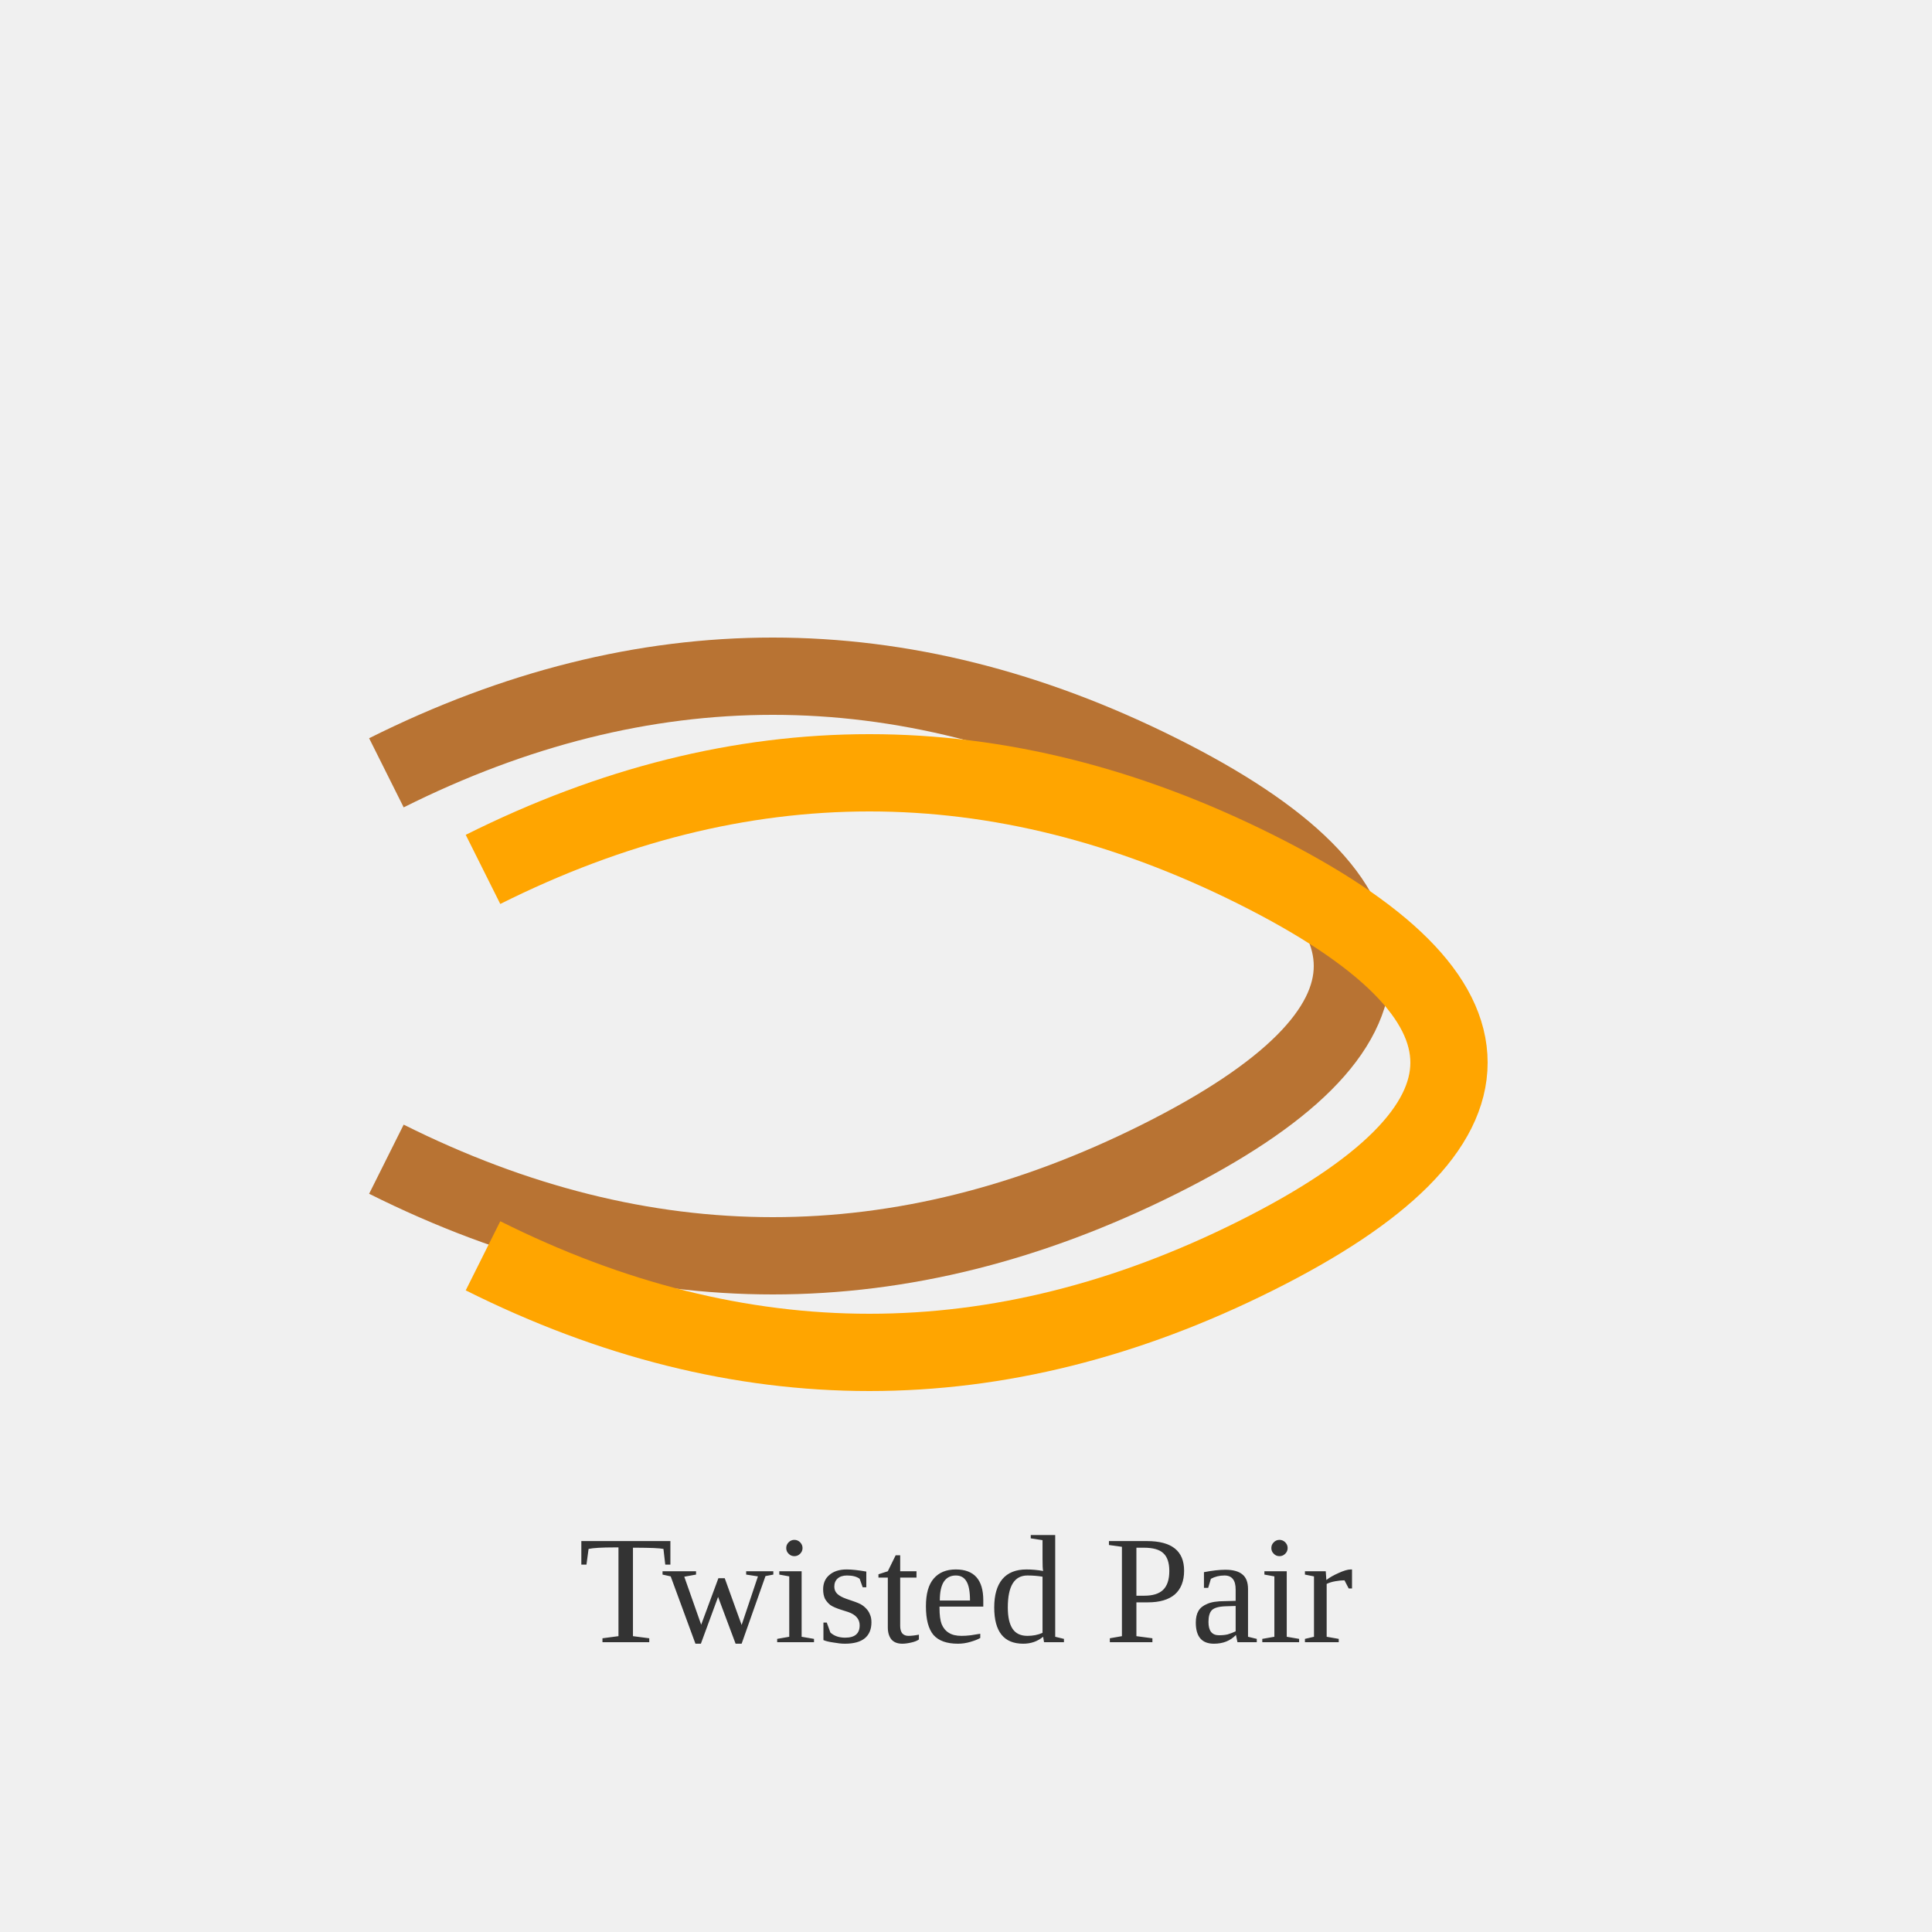
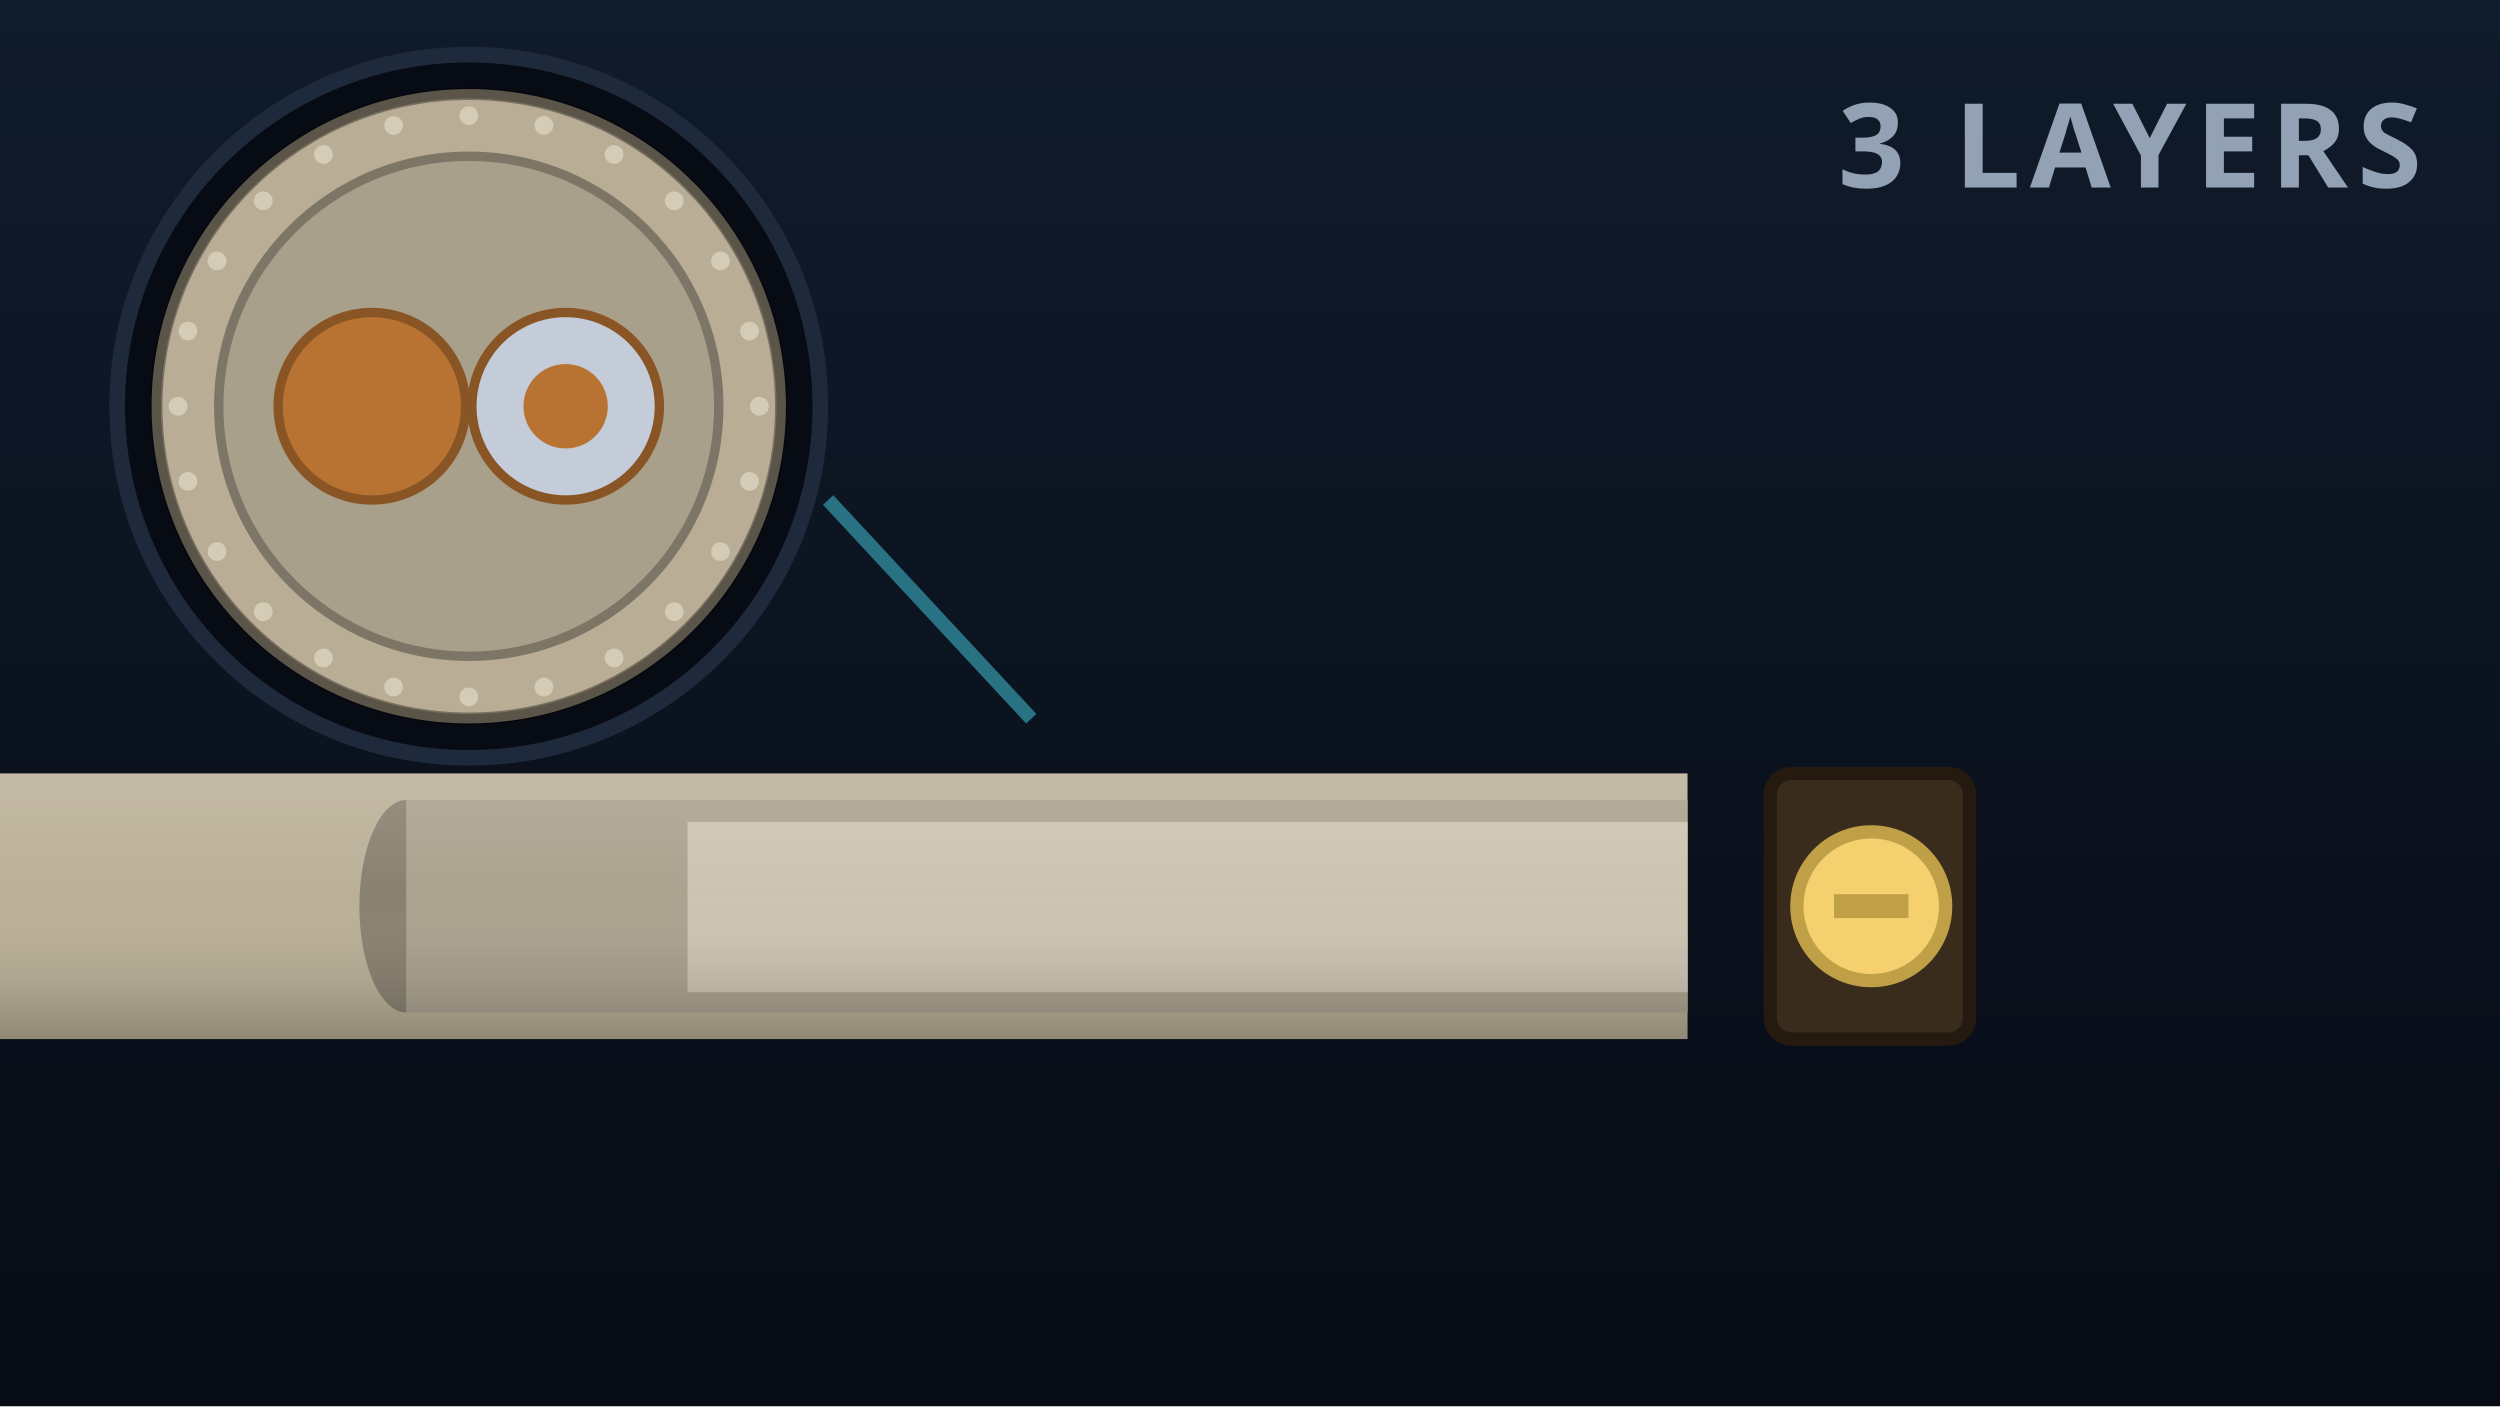
- <svg xmlns="http://www.w3.org/2000/svg" viewBox="0 0 100 100" width="100" height="100">
-   <rect width="100" height="100" fill="#f0f0f0" />
-   <path d="M20 40 Q40 30 60 40 Q80 50 60 60 Q40 70 20 60" stroke="#b87333" stroke-width="4" fill="none" />
-   <path d="M25 45 Q45 35 65 45 Q85 55 65 65 Q45 75 25 65" stroke="#ffa500" stroke-width="4" fill="none" />
-   <text x="50" y="85" text-anchor="middle" font-size="8" fill="#333">Twisted Pair</text>
+ <svg xmlns="http://www.w3.org/2000/svg" viewBox="0 0 160 90" width="160" height="90" role="img">
+   <defs>
+     <linearGradient id="bg" x1="0" y1="0" x2="0" y2="1">
+       <stop offset="0%" stop-color="#101b2b" />
+       <stop offset="100%" stop-color="#070b14" />
+     </linearGradient>
+     <linearGradient id="sheen" x1="0" y1="0" x2="0" y2="1">
+       <stop offset="0%" stop-color="#ffffff" stop-opacity="0.16" />
+       <stop offset="45%" stop-color="#ffffff" stop-opacity="0.02" />
+       <stop offset="100%" stop-color="#000000" stop-opacity="0.22" />
+     </linearGradient>
+   </defs>
+   <rect width="160" height="90" fill="url(#bg)" />
+   <rect x="0" y="49.5" width="108" height="17" fill="#b9ae95" />
+   <rect x="26" y="51.2" width="82" height="13.6" fill="#a9a08c" />
+   <path d="M26 51.2 a 3 6.8 0 0 0 0 13.6" fill="#7d7566" opacity="0.85" />
+   <rect x="44" y="52.6" width="64" height="10.9" fill="#cbc3b1" />
+   <rect x="0" y="49.5" width="108" height="17" fill="url(#sheen)" />
+   <g transform="translate(132.00,58.00)">
+     <rect x="-18.70" y="-8.50" width="12.75" height="17.00" rx="1.36" fill="#3a2c1c" stroke="#241a10" stroke-width="0.85" />
+     <circle cx="-12.24" cy="0" r="4.76" fill="#f5d06f" stroke="#c0a047" stroke-width="0.85" />
+     <rect x="-14.62" y="-0.77" width="4.76" height="1.53" fill="#c0a047" />
+   </g>
+   <circle cx="30" cy="26" r="22.5" fill="#070b14" stroke="#1e2a3c" stroke-width="1" />
+   <circle cx="30.00" cy="26.00" r="20.00" fill="#b9ae95" stroke="#8b8170" stroke-width="0.60" />
+   <circle cx="30.00" cy="7.40" r="0.60" fill="#d8cfba" opacity="0.9" />
+   <circle cx="34.81" cy="8.03" r="0.60" fill="#d8cfba" opacity="0.9" />
+   <circle cx="39.30" cy="9.89" r="0.60" fill="#d8cfba" opacity="0.9" />
+   <circle cx="43.15" cy="12.85" r="0.60" fill="#d8cfba" opacity="0.9" />
+   <circle cx="46.11" cy="16.70" r="0.60" fill="#d8cfba" opacity="0.9" />
+   <circle cx="47.97" cy="21.19" r="0.60" fill="#d8cfba" opacity="0.9" />
+   <circle cx="48.60" cy="26.00" r="0.60" fill="#d8cfba" opacity="0.9" />
+   <circle cx="47.97" cy="30.81" r="0.60" fill="#d8cfba" opacity="0.9" />
+   <circle cx="46.11" cy="35.30" r="0.60" fill="#d8cfba" opacity="0.9" />
+   <circle cx="43.15" cy="39.15" r="0.60" fill="#d8cfba" opacity="0.9" />
+   <circle cx="39.30" cy="42.11" r="0.60" fill="#d8cfba" opacity="0.9" />
+   <circle cx="34.81" cy="43.97" r="0.60" fill="#d8cfba" opacity="0.9" />
+   <circle cx="30.00" cy="44.60" r="0.60" fill="#d8cfba" opacity="0.9" />
+   <circle cx="25.19" cy="43.97" r="0.60" fill="#d8cfba" opacity="0.9" />
+   <circle cx="20.70" cy="42.11" r="0.60" fill="#d8cfba" opacity="0.9" />
+   <circle cx="16.85" cy="39.15" r="0.60" fill="#d8cfba" opacity="0.9" />
+   <circle cx="13.89" cy="35.30" r="0.60" fill="#d8cfba" opacity="0.9" />
+   <circle cx="12.03" cy="30.81" r="0.60" fill="#d8cfba" opacity="0.9" />
+   <circle cx="11.40" cy="26.00" r="0.60" fill="#d8cfba" opacity="0.9" />
+   <circle cx="12.03" cy="21.19" r="0.60" fill="#d8cfba" opacity="0.9" />
+   <circle cx="13.89" cy="16.70" r="0.60" fill="#d8cfba" opacity="0.9" />
+   <circle cx="16.85" cy="12.85" r="0.60" fill="#d8cfba" opacity="0.9" />
+   <circle cx="20.70" cy="9.89" r="0.60" fill="#d8cfba" opacity="0.9" />
+   <circle cx="25.19" cy="8.03" r="0.60" fill="#d8cfba" opacity="0.9" />
+   <circle cx="30.00" cy="26.00" r="16.00" fill="#a9a08c" stroke="#7d7566" stroke-width="0.60" />
+   <circle cx="23.80" cy="26.00" r="6.00" fill="#b87333" stroke="#8a5524" stroke-width="0.6" />
+   <circle cx="23.80" cy="26.00" r="2.70" fill="#b87333" />
+   <circle cx="36.20" cy="26.00" r="6.00" fill="#c3ccd8" stroke="#8a5524" stroke-width="0.6" />
+   <circle cx="36.20" cy="26.00" r="2.70" fill="#b87333" />
+   <circle cx="30" cy="26" r="20" fill="none" stroke="#000" stroke-opacity="0.35" stroke-width="0.8" />
+   <path d="M53 32 L66 46" stroke="#3fbfd4" stroke-width="0.9" opacity="0.55" />
+   <text x="155" y="12" text-anchor="end" font-family="ui-sans-serif,system-ui,sans-serif" font-size="7.5" font-weight="700" fill="#93a1b5" letter-spacing="0.6">3 LAYERS</text>
</svg>
